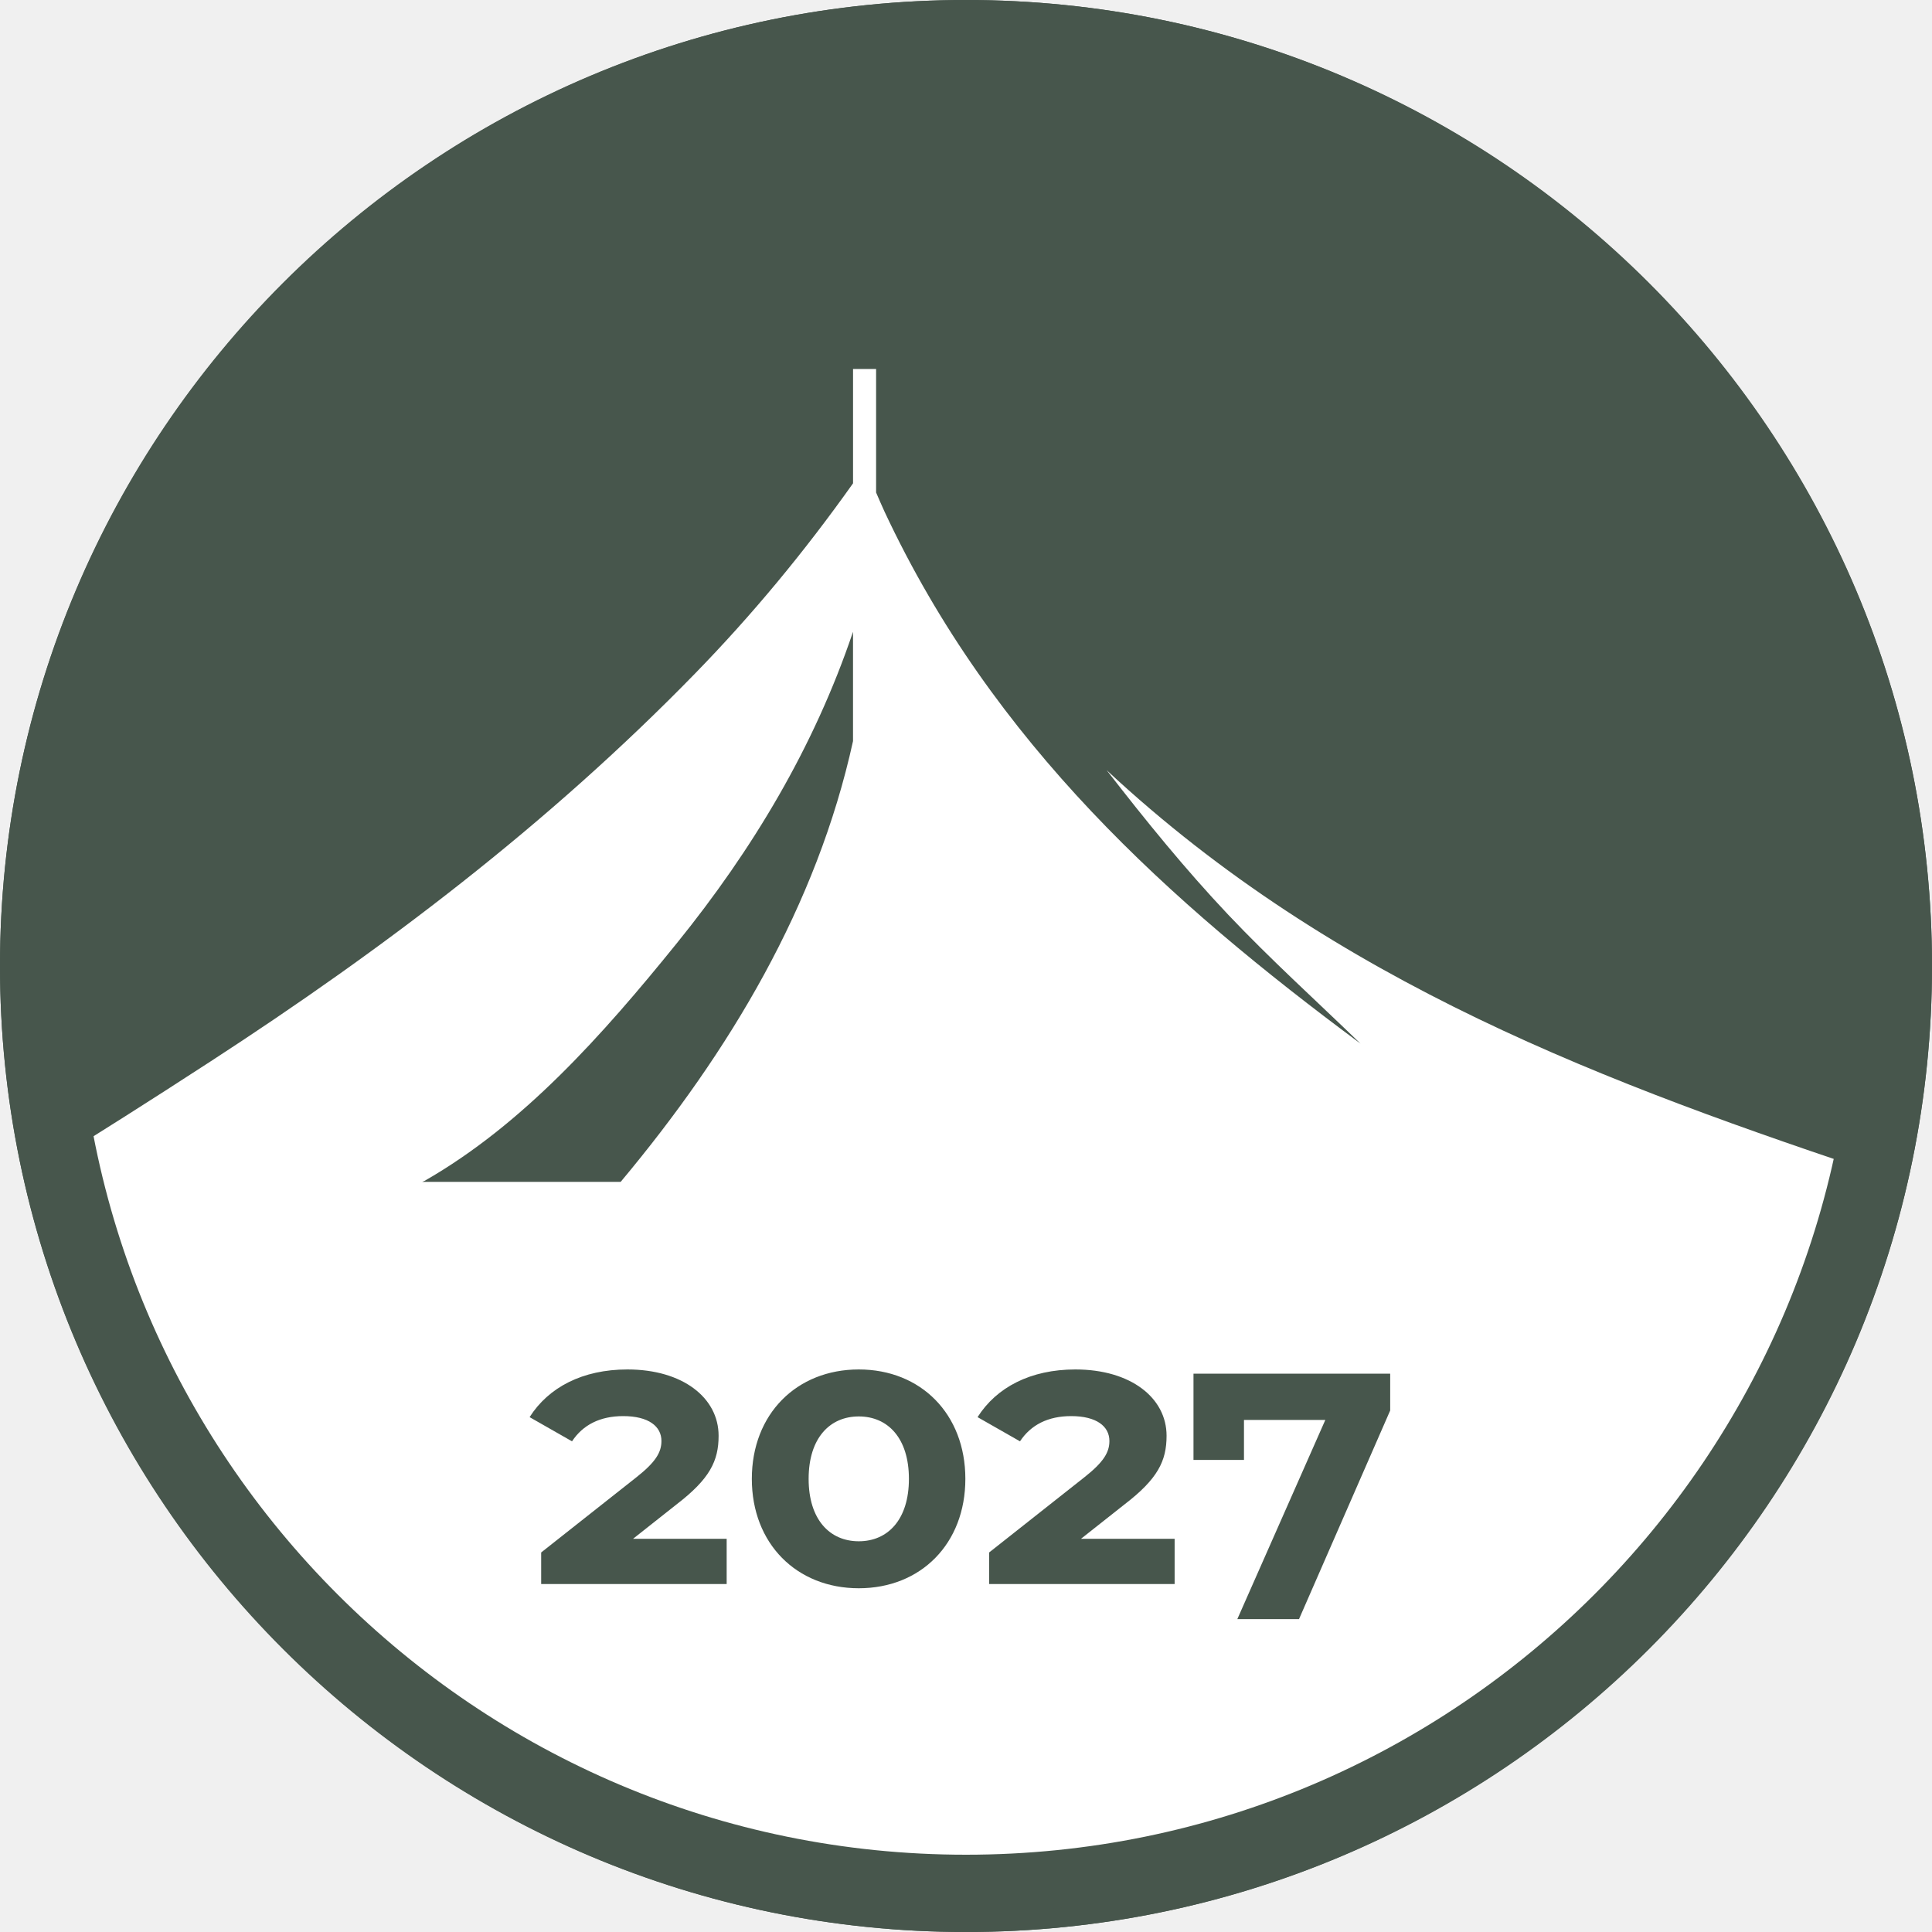
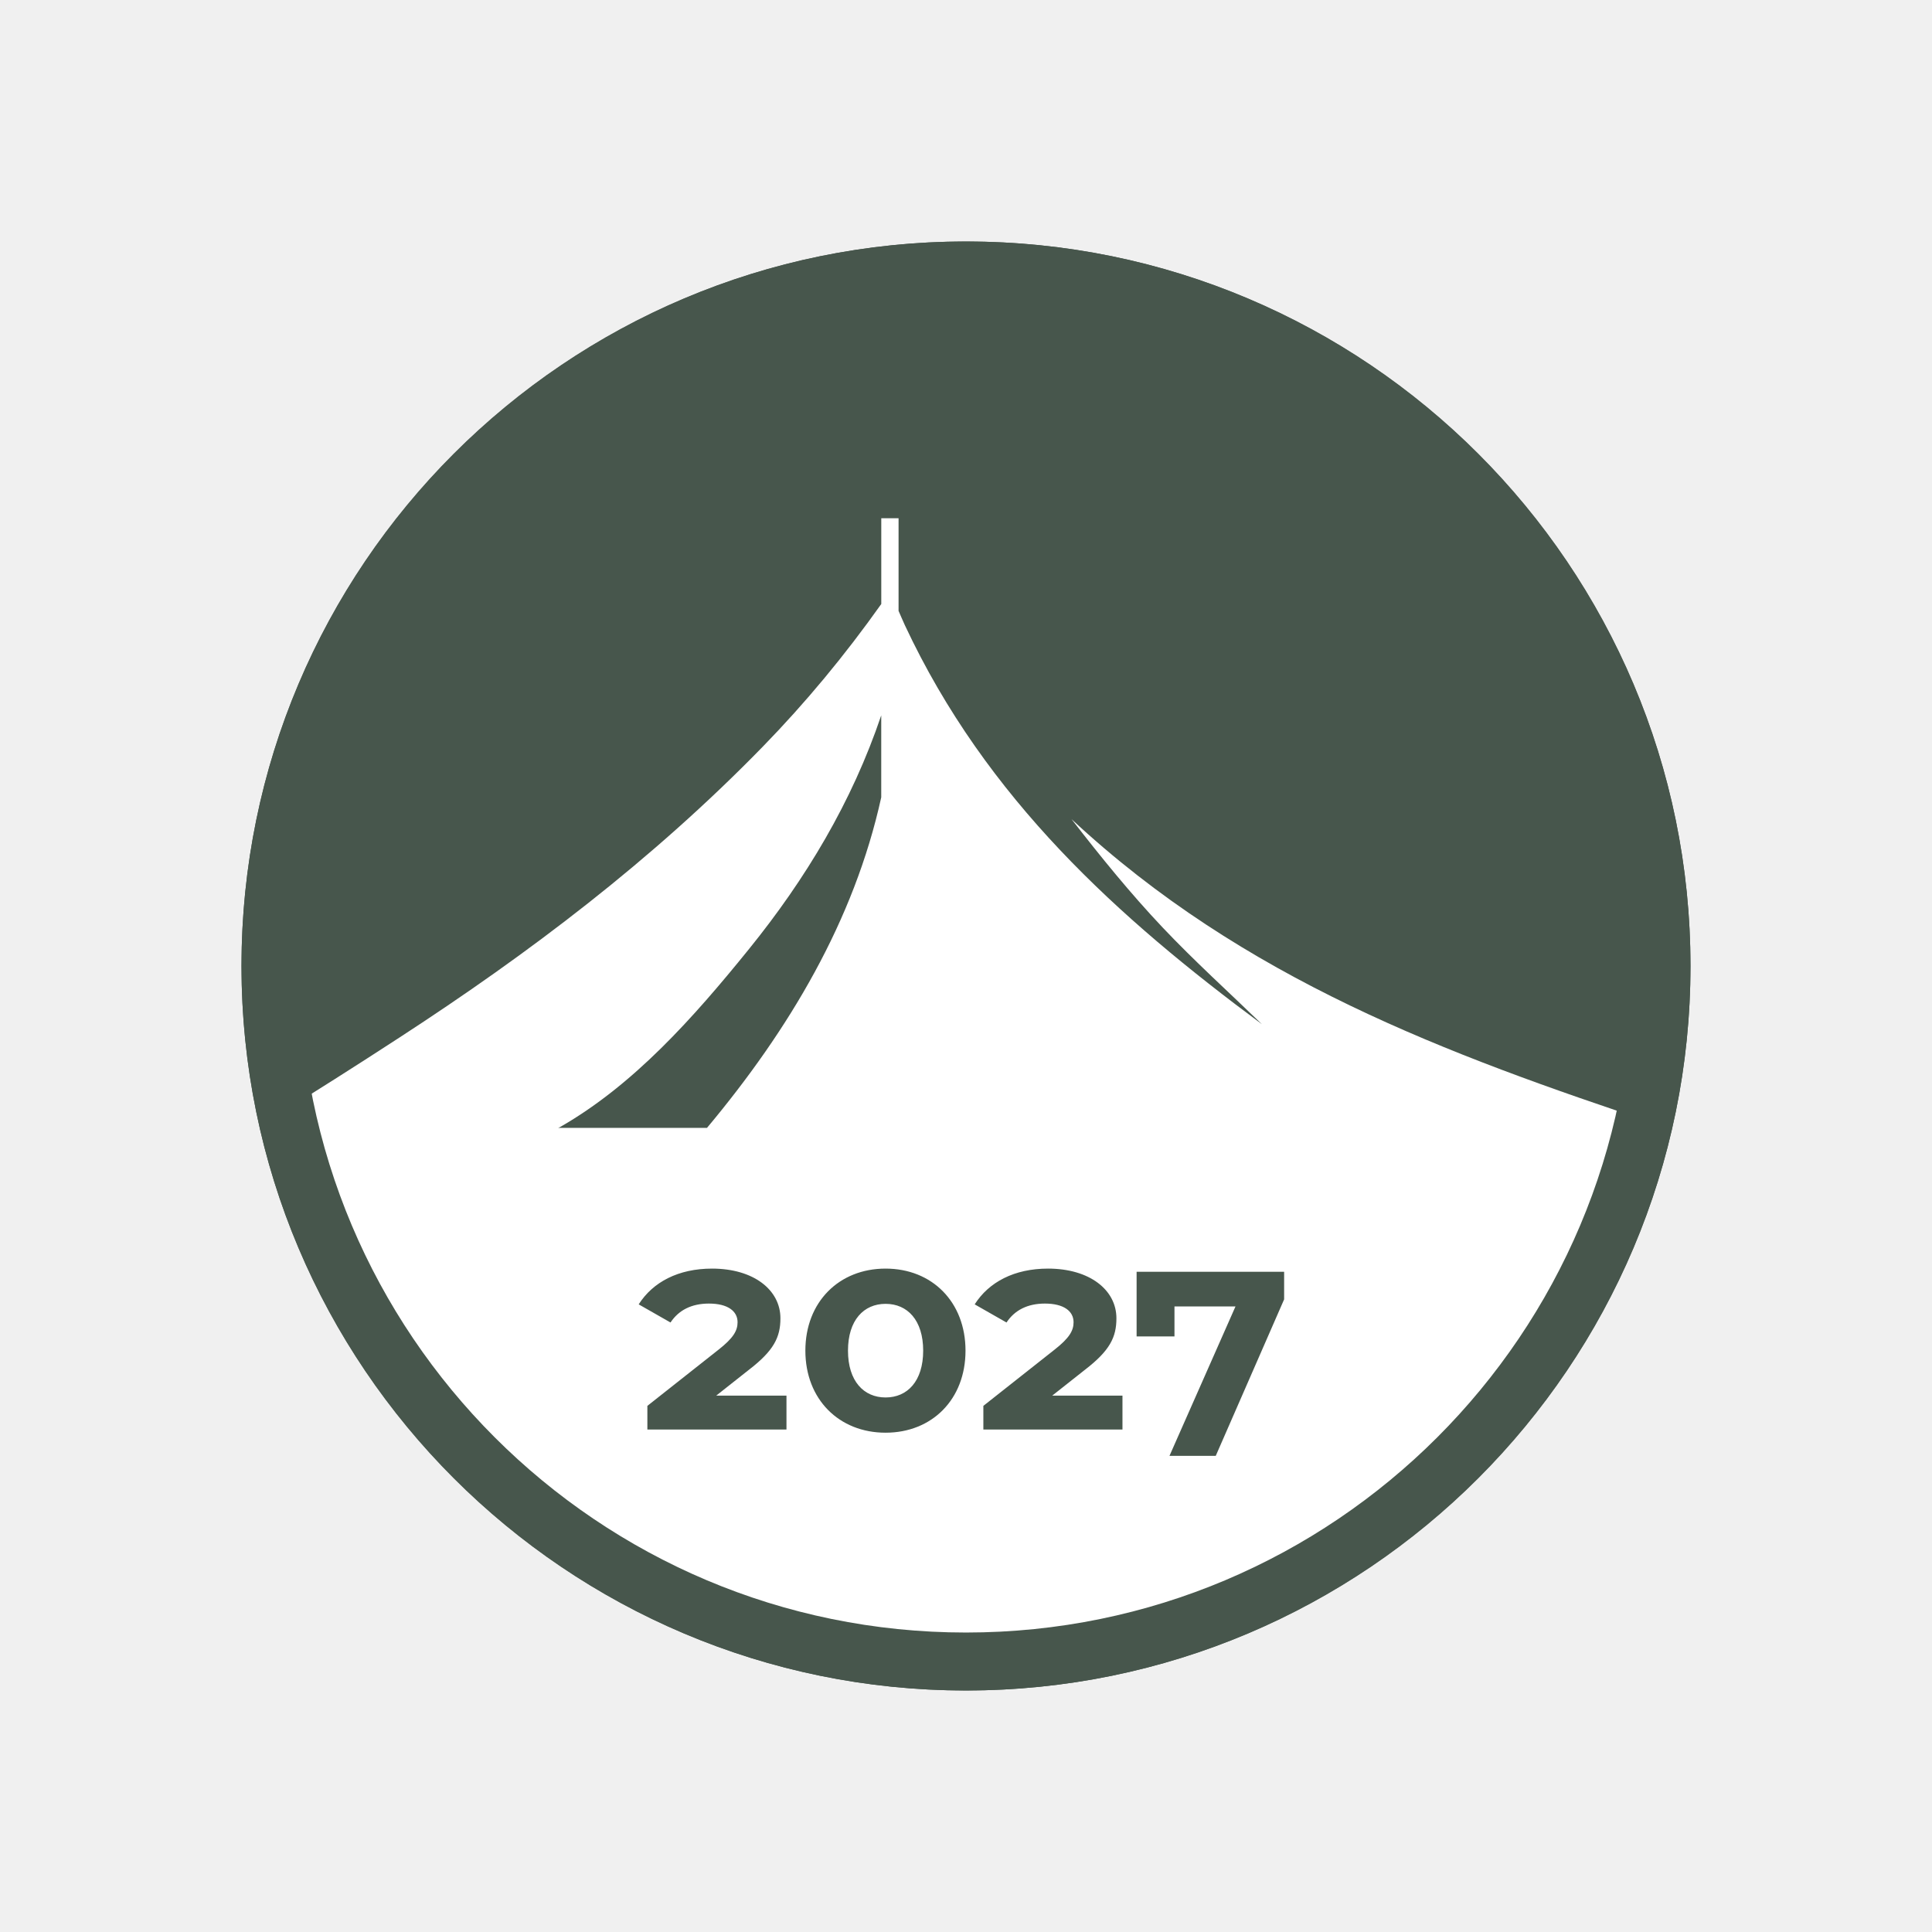
- <svg xmlns="http://www.w3.org/2000/svg" width="75" height="75" viewBox="0 0 75 75" fill="none">
-   <rect width="75" height="75" fill="url(#pattern0_0_1)" fill-opacity="0" />
-   <circle cx="37.5" cy="37.5" r="36" stroke="#47564C" fill="#fff" stroke-width="3" />
-   <path d="M16.478 45.843C16.449 45.859 16.417 45.865 16.388 45.88H24.094C28.335 40.807 31.71 35.16 33.114 28.77V24.526C31.596 29.021 29.208 32.989 26.273 36.617C23.382 40.193 20.298 43.658 16.478 45.843Z" fill="#47564C" />
-   <path d="M37.5 -6.10352e-05C16.822 -6.10352e-05 0 16.823 0 37.501C0 58.177 16.822 75 37.5 75C58.178 75 75 58.177 75 37.501C75 16.823 58.178 -6.10352e-05 37.5 -6.10352e-05ZM37.5 74.252C19.937 74.252 5.221 61.866 1.606 45.374C4.028 43.867 5.627 42.859 8.182 41.199C14.87 36.852 21.26 32.02 26.984 26.144C29.193 23.877 31.226 21.425 33.115 18.762V14.323H34.01V19.119C34.119 19.366 34.223 19.618 34.336 19.859C38.549 28.866 45.389 35.01 52.814 40.512C51.098 38.85 49.329 37.252 47.68 35.51C46.02 33.754 44.477 31.855 42.961 29.899C51.864 38.189 62.384 42.067 73.317 45.705C69.578 62.031 54.944 74.252 37.5 74.252Z" fill="#47564C" />
-   <path d="M53.967 53.325V54.755L50.428 62.853H48.033L51.449 55.122H48.291V56.674H46.331V53.325H53.967ZM45.599 59.736V61.492H38.398V60.267L42.087 57.354C42.849 56.755 43.067 56.374 43.067 55.939C43.067 55.367 42.563 54.973 41.583 54.973C40.685 54.973 40.018 55.313 39.596 55.952L37.949 55.013C38.684 53.856 40.004 53.162 41.746 53.162C43.897 53.162 45.286 54.265 45.286 55.735C45.286 56.715 44.946 57.409 43.652 58.402L41.964 59.736H45.599ZM35.284 57.409C35.284 55.83 34.468 54.986 33.338 54.986C32.208 54.986 31.391 55.83 31.391 57.409C31.391 58.988 32.208 59.832 33.338 59.832C34.468 59.832 35.284 58.988 35.284 57.409ZM29.186 57.409C29.186 54.891 30.928 53.162 33.338 53.162C35.747 53.162 37.475 54.891 37.475 57.409C37.475 59.927 35.747 61.656 33.338 61.656C30.928 61.656 29.186 59.927 29.186 57.409ZM28.209 59.736V61.492H21.008V60.267L24.697 57.354C25.459 56.755 25.677 56.374 25.677 55.939C25.677 55.367 25.173 54.973 24.193 54.973C23.295 54.973 22.628 55.313 22.206 55.952L20.559 55.013C21.294 53.856 22.614 53.162 24.357 53.162C26.507 53.162 27.896 54.265 27.896 55.735C27.896 56.715 27.555 57.409 26.262 58.402L24.575 59.736H28.209Z" fill="#47564C" />
+ <svg xmlns="http://www.w3.org/2000/svg" width="75" height="75" version="1.1" viewBox="0 0 256 256">
+   <g transform="translate(32 32) scale(.75)">
+     <g fill="none" stroke-dasharray="" stroke-miterlimit="10" style="mix-blend-mode:normal">
+       <g transform="translate(0 1e-4) scale(3.4133)">
+         <rect width="75" height="75" fill="#000" fill-opacity="0" stroke-width="1" />
+         <circle cx="37.5" cy="37.5" r="36" fill="#fff" stroke="#47564c" stroke-width="3" />
+         <path d="m16.478 45.843c-0.029 0.017-0.061 0.022-0.091 0.037h7.706c4.241-5.072 7.616-10.72 9.02-17.11v-4.244c-1.518 4.496-3.906 8.463-6.841 12.092-2.892 3.575-5.976 7.041-9.795 9.225z" fill="#47564c" stroke-width="1" />
+         <path d="m37.5-6e-5c-20.678 0-37.5 16.823-37.5 37.501 0 20.677 16.822 37.499 37.5 37.499 20.678 0 37.5-16.823 37.5-37.499 0-20.678-16.822-37.501-37.5-37.501zm0 74.252c-17.562 0-32.278-12.385-35.893-28.878 2.422-1.507 4.021-2.514 6.575-4.175 6.688-4.347 13.079-9.178 18.802-15.054 2.209-2.268 4.242-4.719 6.131-7.382v-4.44h0.895v4.797c0.11 0.246 0.213 0.499 0.326 0.74 4.214 9.007 11.054 15.15 18.479 20.652-1.716-1.662-3.485-3.26-5.134-5.002-1.661-1.756-3.203-3.654-4.719-5.611 8.903 8.29 19.423 12.168 30.356 15.806-3.739 16.326-18.374 28.547-35.817 28.547z" fill="#47564c" stroke-width="1" />
+         <path d="m53.967 53.326v1.429l-3.539 8.099h-2.395l3.416-7.731h-3.158v1.552h-1.96v-3.348zm-8.368 6.411v1.756h-7.2v-1.225l3.689-2.913c0.762-0.599 0.98-0.98 0.98-1.416 0-0.572-0.503-0.966-1.484-0.966-0.898 0-1.565 0.34-1.987 0.98l-1.647-0.939c0.735-1.157 2.055-1.851 3.797-1.851 2.151 0 3.539 1.103 3.539 2.572 0 0.98-0.34 1.674-1.633 2.668l-1.688 1.334zm-10.315-2.327c0-1.579-0.817-2.423-1.946-2.423s-1.946 0.844-1.946 2.423c0 1.579 0.817 2.423 1.946 2.423s1.946-0.844 1.946-2.423zm-6.098 0c0-2.518 1.742-4.247 4.151-4.247 2.409 0 4.138 1.729 4.138 4.247 0 2.518-1.729 4.247-4.138 4.247-2.409 0-4.151-1.729-4.151-4.247zm-0.978 2.327v1.756h-7.2v-1.225l3.689-2.913c0.762-0.599 0.98-0.98 0.98-1.416 0-0.572-0.503-0.966-1.484-0.966-0.898 0-1.565 0.34-1.987 0.98l-1.647-0.939c0.735-1.157 2.055-1.851 3.797-1.851 2.151 0 3.539 1.103 3.539 2.572 0 0.98-0.341 1.674-1.634 2.668l-1.688 1.334z" fill="#47564c" stroke-width="1" />
+       </g>
+     </g>
+   </g>
</svg>
